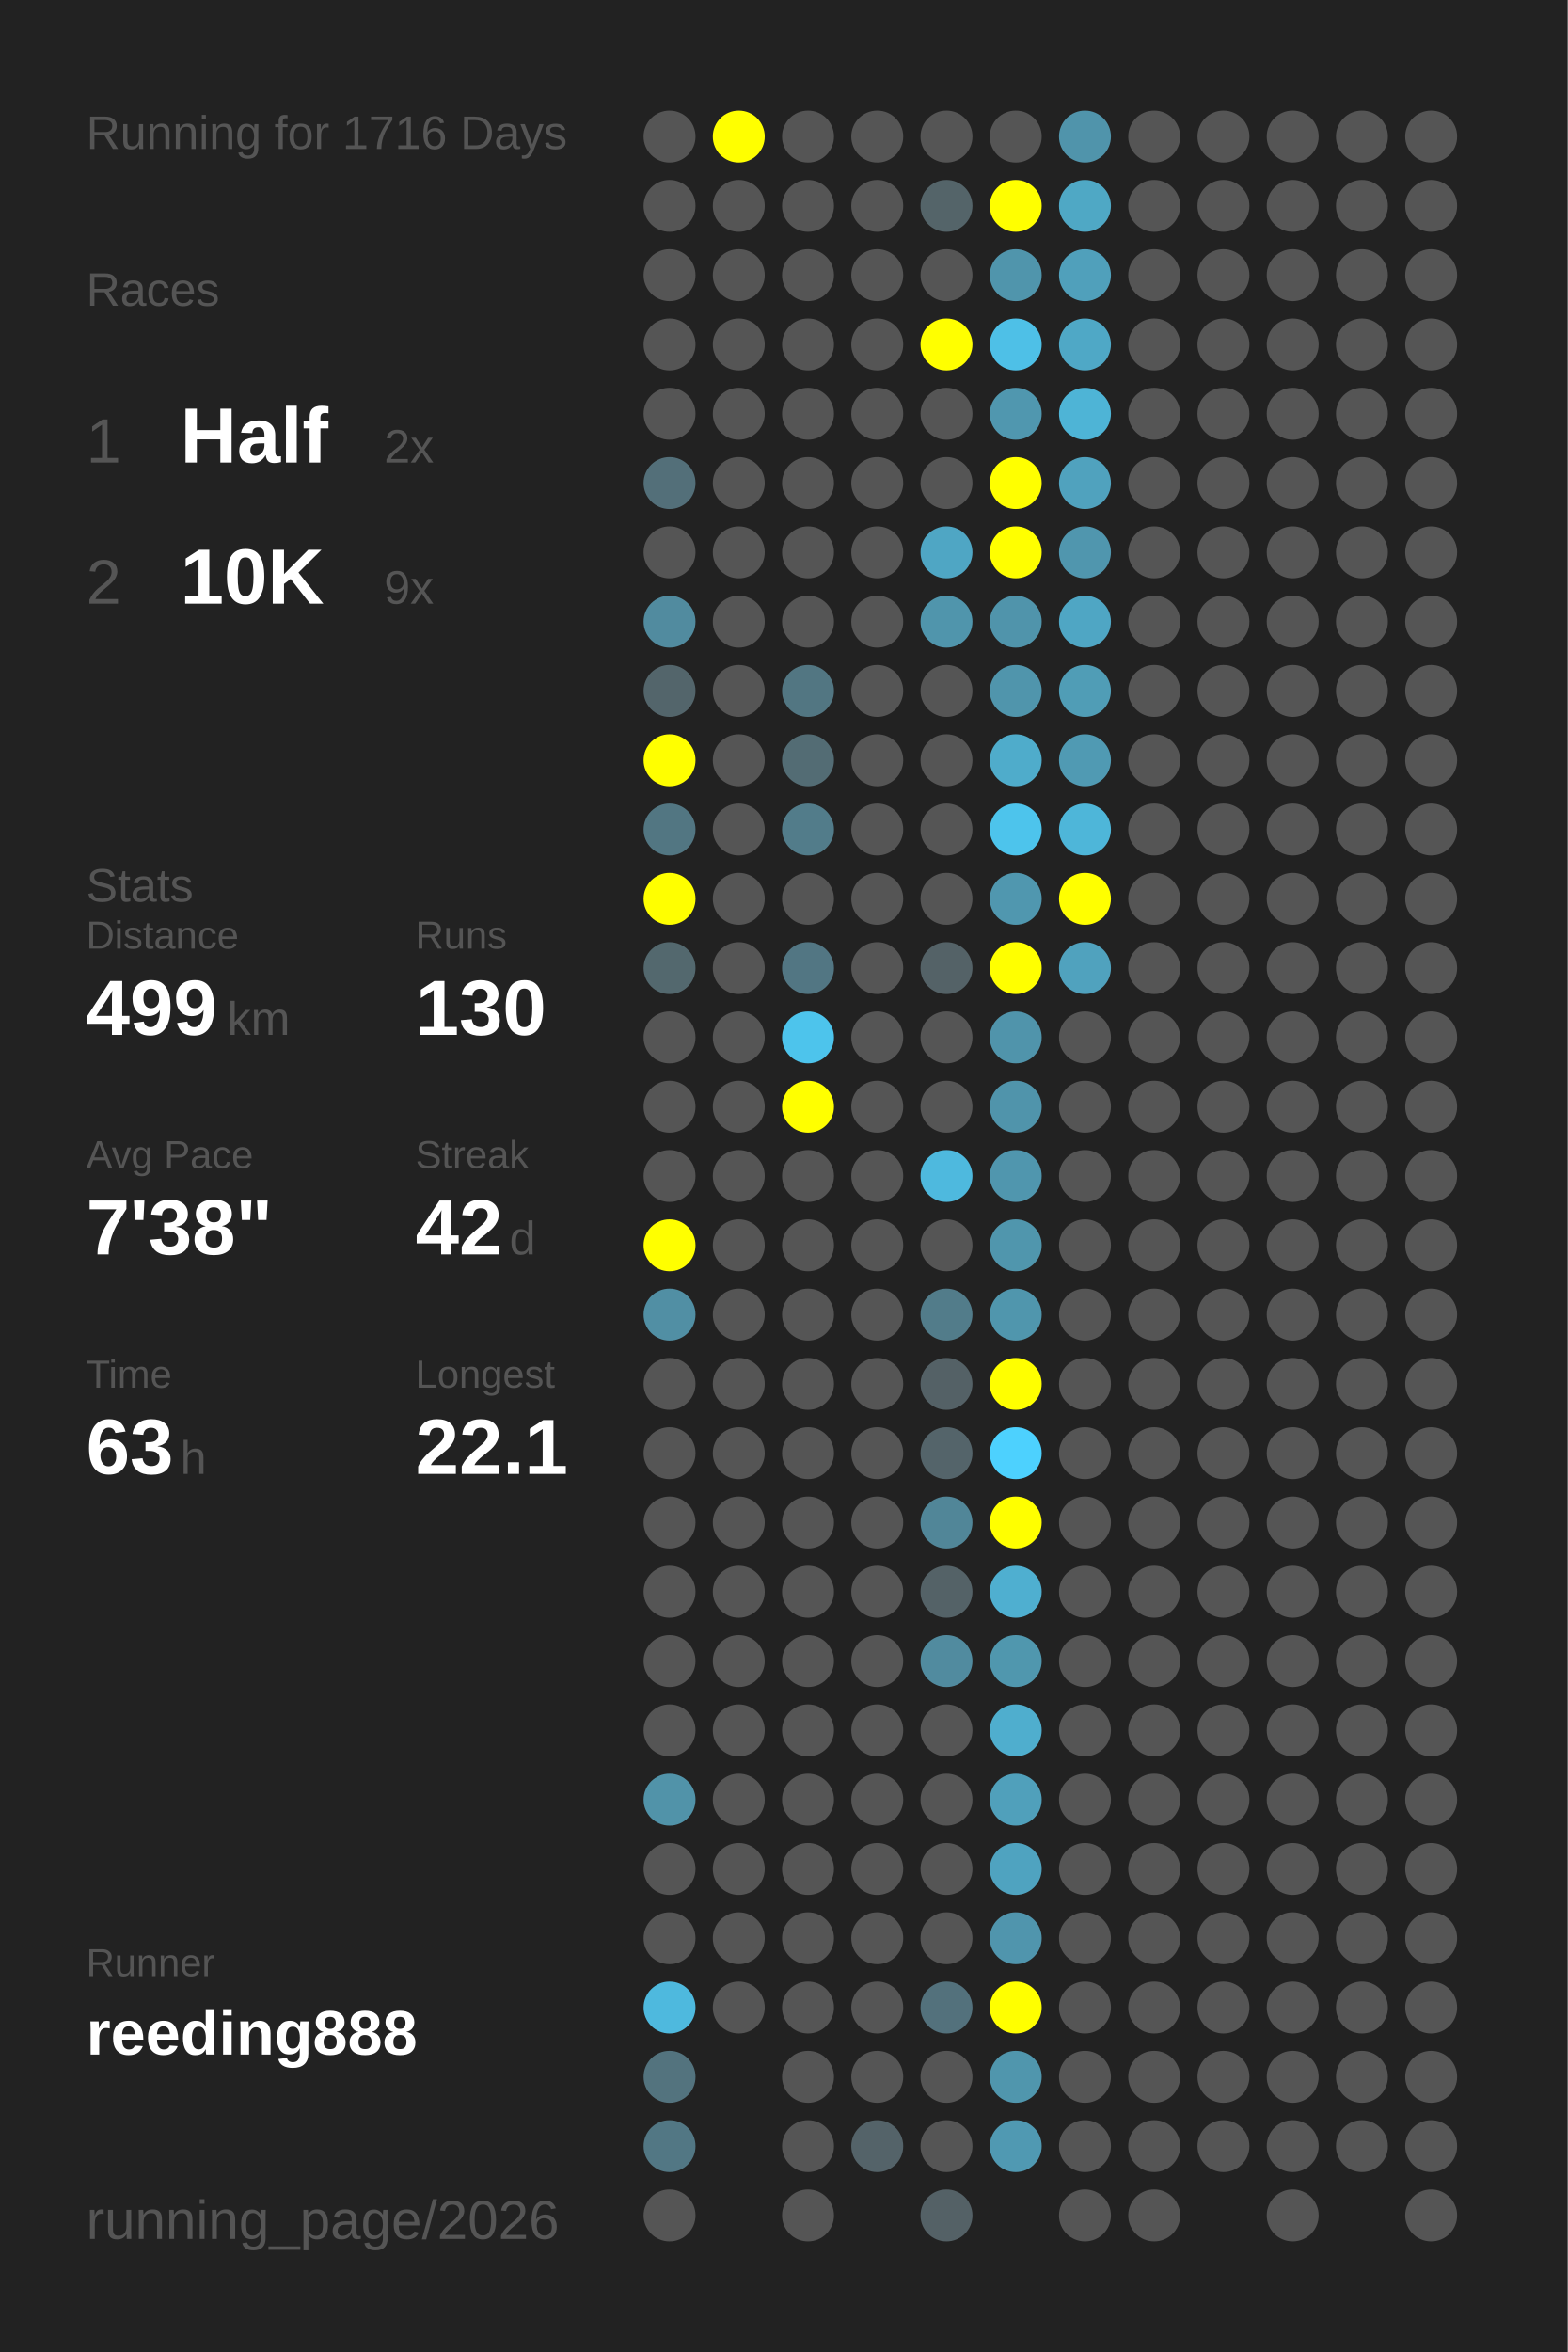
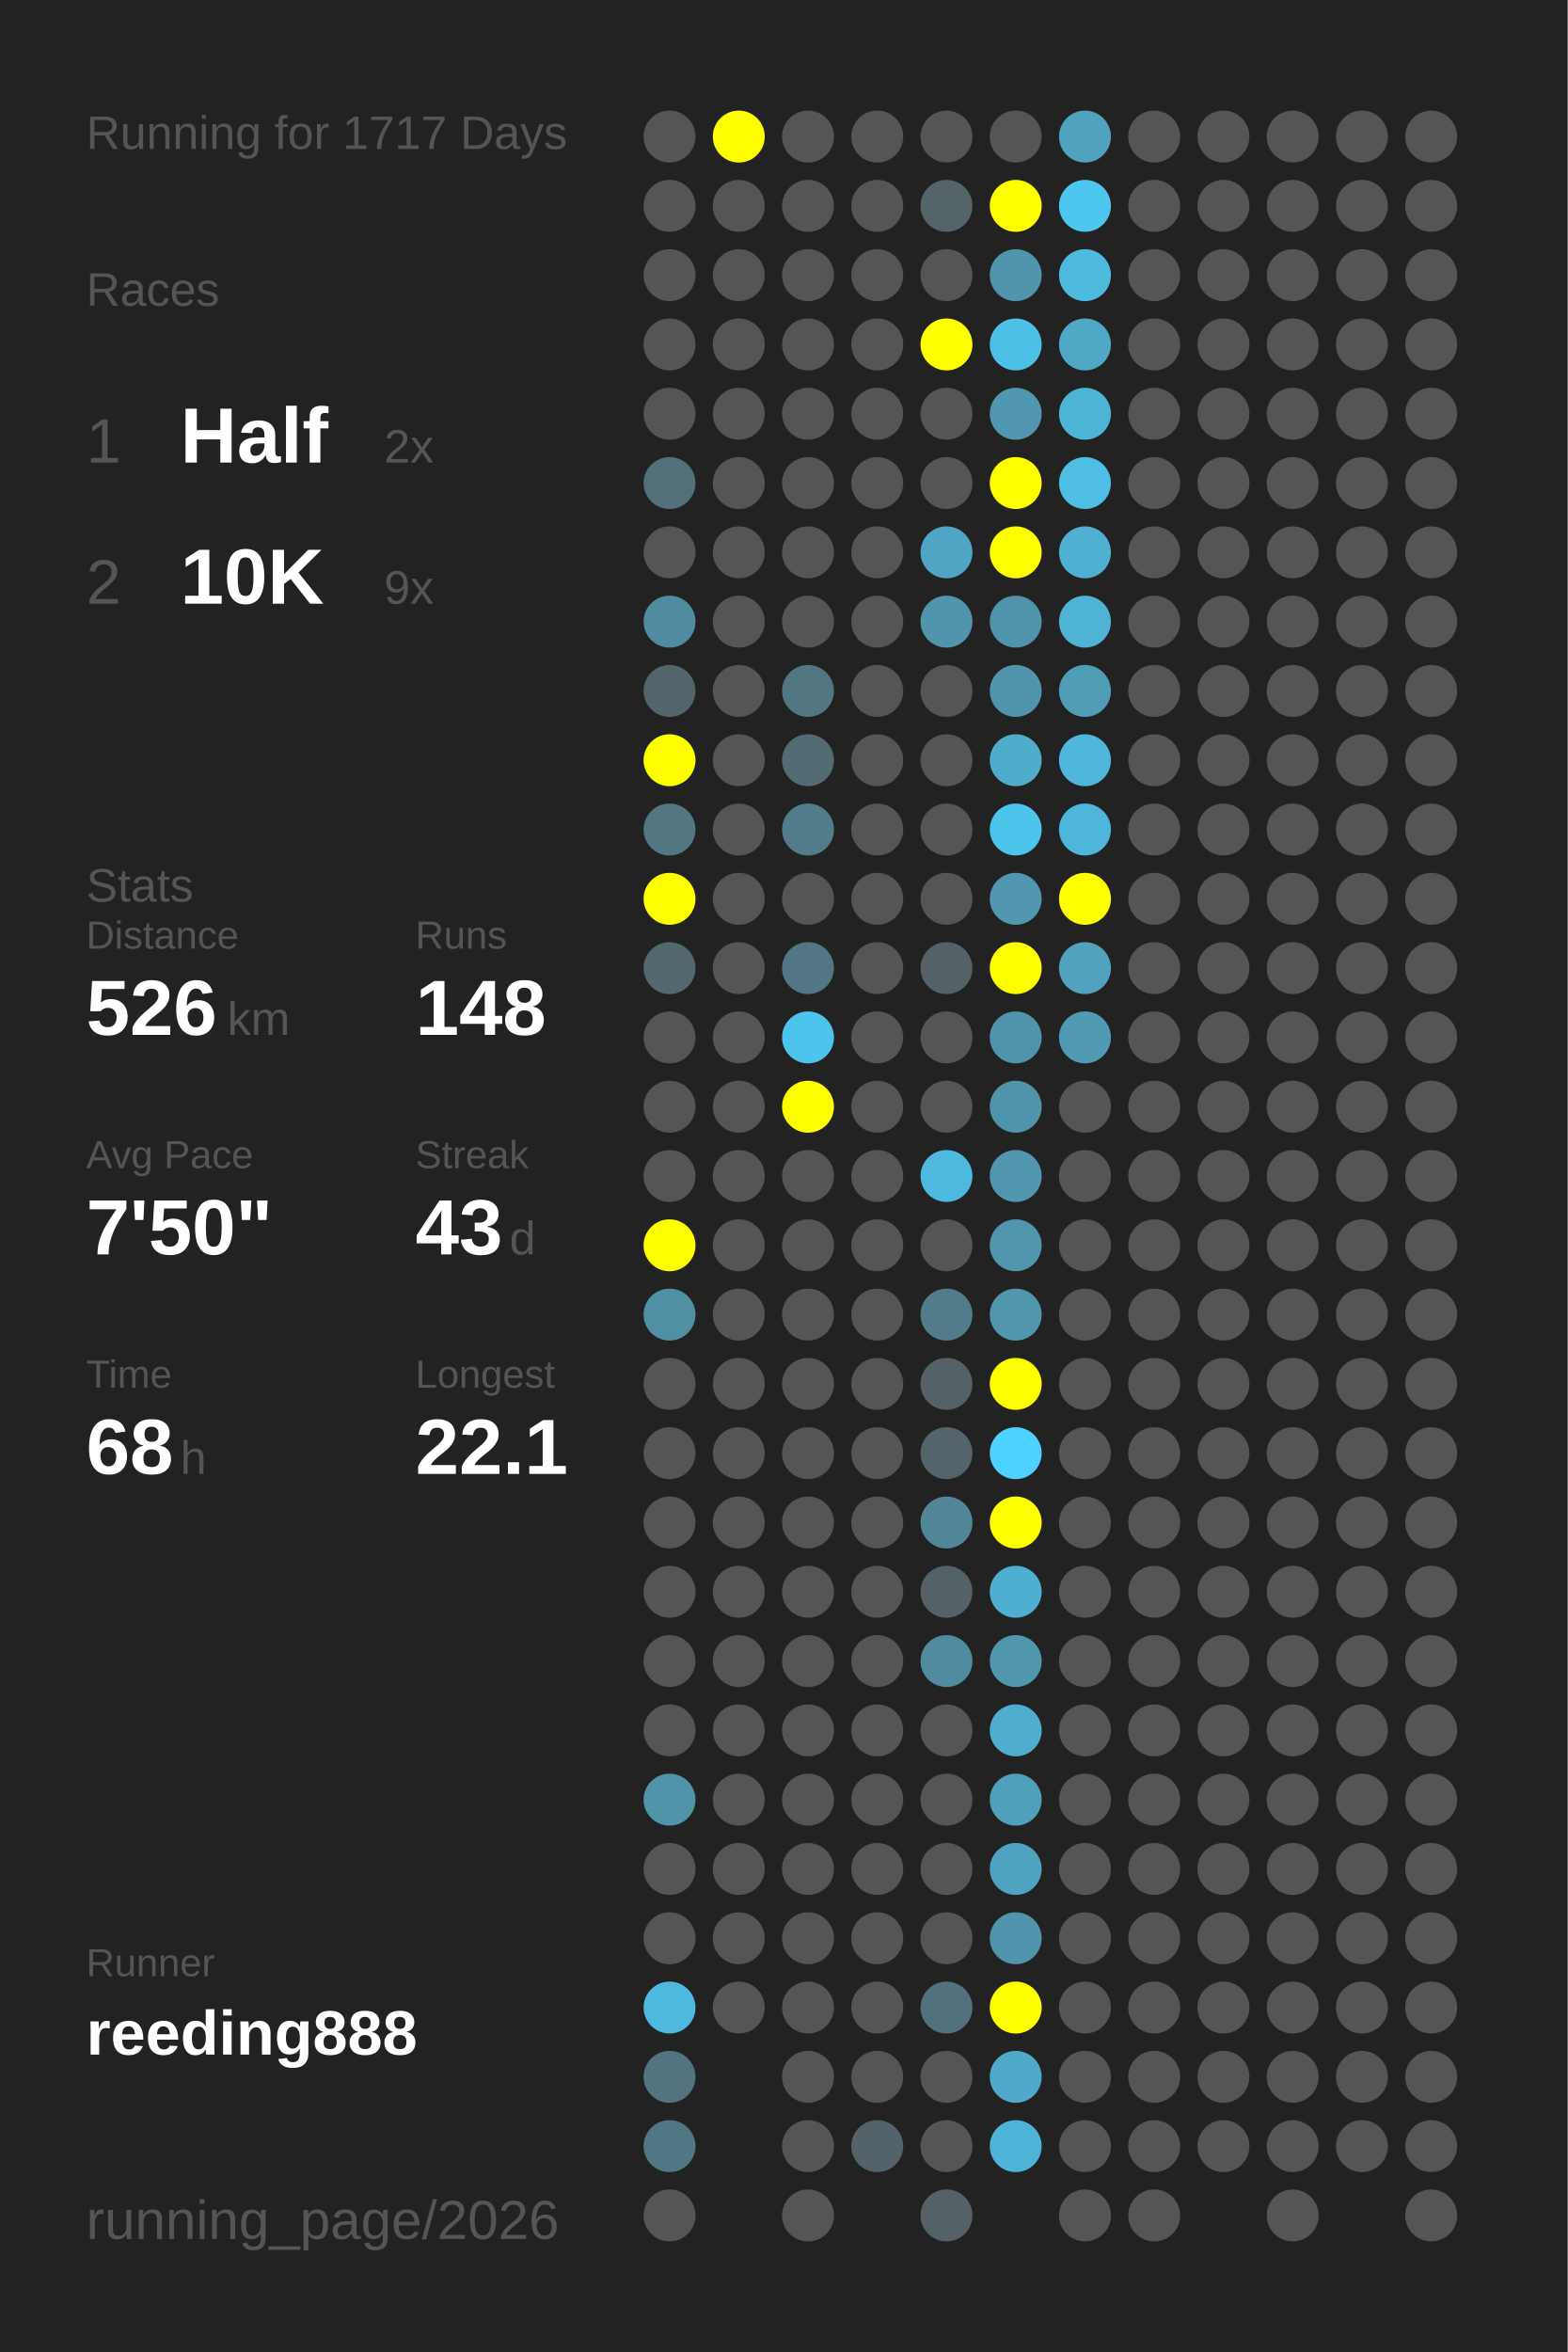
<svg xmlns="http://www.w3.org/2000/svg" baseProfile="full" height="300mm" version="1.1" viewBox="0,0,200,300" width="200mm">
  <defs />
  <rect fill="#222222" height="300" width="200" x="0" y="0" />
-   <text fill="#555555" style="font-size:6px; font-family:Arial;" x="11" y="19">Running for 1716 Days</text>
+   <text fill="#555555" style="font-size:6px; font-family:Arial;" x="11" y="19">Running for 1717 Days</text>
  <text fill="#555555" style="font-size:6px; font-family:Arial;" x="11" y="39">Races</text>
  <text fill="#555555" style="font-size:8px; font-family:Arial;" x="11" y="59">1</text>
  <text fill="#FFFFFF" style="font-size:10px; font-family:Arial; font-weight:bold;" x="23" y="59">Half</text>
  <text fill="#555555" style="font-size:6px; font-family:Arial;" x="49" y="59">2x</text>
  <text fill="#555555" style="font-size:8px; font-family:Arial;" x="11" y="77">2</text>
  <text fill="#FFFFFF" style="font-size:10px; font-family:Arial; font-weight:bold;" x="23" y="77">10K</text>
  <text fill="#555555" style="font-size:6px; font-family:Arial;" x="49" y="77">9x</text>
  <text fill="#555555" style="font-size:6px; font-family:Arial;" x="11" y="115">Stats</text>
  <text fill="#555555" style="font-size:5px; font-family:Arial;" x="11" y="121">Distance</text>
-   <text fill="#FFFFFF" style="font-size:10px; font-family:Arial; font-weight:bold;" x="11" y="132">499</text>
+   <text fill="#FFFFFF" style="font-size:10px; font-family:Arial; font-weight:bold;" x="11" y="132">526</text>
  <text fill="#555555" style="font-size:6px; font-family:Arial;" x="29" y="132">km</text>
  <text fill="#555555" style="font-size:5px; font-family:Arial;" x="53" y="121">Runs</text>
-   <text fill="#FFFFFF" style="font-size:10px; font-family:Arial; font-weight:bold;" x="53" y="132">130</text>
+   <text fill="#FFFFFF" style="font-size:10px; font-family:Arial; font-weight:bold;" x="53" y="132">148</text>
  <text fill="#555555" style="font-size:5px; font-family:Arial;" x="11" y="149">Avg Pace</text>
-   <text fill="#FFFFFF" style="font-size:10px; font-family:Arial; font-weight:bold;" x="11" y="160">7'38"</text>
+   <text fill="#FFFFFF" style="font-size:10px; font-family:Arial; font-weight:bold;" x="11" y="160">7'50"</text>
  <text fill="#555555" style="font-size:5px; font-family:Arial;" x="53" y="149">Streak</text>
-   <text fill="#FFFFFF" style="font-size:10px; font-family:Arial; font-weight:bold;" x="53" y="160">42</text>
+   <text fill="#FFFFFF" style="font-size:10px; font-family:Arial; font-weight:bold;" x="53" y="160">43</text>
  <text fill="#555555" style="font-size:6px; font-family:Arial;" x="65" y="160">d</text>
  <text fill="#555555" style="font-size:5px; font-family:Arial;" x="11" y="177">Time</text>
-   <text fill="#FFFFFF" style="font-size:10px; font-family:Arial; font-weight:bold;" x="11" y="188">63</text>
+   <text fill="#FFFFFF" style="font-size:10px; font-family:Arial; font-weight:bold;" x="11" y="188">68</text>
  <text fill="#555555" style="font-size:6px; font-family:Arial;" x="23" y="188">h</text>
  <text fill="#555555" style="font-size:5px; font-family:Arial;" x="53" y="177">Longest</text>
  <text fill="#FFFFFF" style="font-size:10px; font-family:Arial; font-weight:bold;" x="53" y="188">22.1</text>
  <text fill="#555555" style="font-size:5px; font-family:Arial;" x="11" y="252.065">Runner</text>
  <text fill="#FFFFFF" style="font-size:8px; font-family:Arial; font-weight:bold;" x="11" y="262.065">reeding888</text>
  <text fill="#555555" style="font-size:7px; font-family:Arial;" x="11" y="285.581">running_page/2026</text>
  <circle cx="85.417" cy="17.419" fill="#555555" r="3.312" />
  <circle cx="85.417" cy="26.258" fill="#555555" r="3.312" />
  <circle cx="85.417" cy="35.097" fill="#555555" r="3.312" />
  <circle cx="85.417" cy="43.935" fill="#555555" r="3.312" />
  <circle cx="85.417" cy="52.774" fill="#555555" r="3.312" />
  <circle cx="85.417" cy="61.613" fill="#536f79" r="3.312" />
  <circle cx="85.417" cy="70.452" fill="#555555" r="3.312" />
  <circle cx="85.417" cy="79.29" fill="#518b9f" r="3.312" />
  <circle cx="85.417" cy="88.129" fill="#53656b" r="3.312" />
  <circle cx="85.417" cy="96.968" fill="#FFFF00" r="3.312" />
  <circle cx="85.417" cy="105.806" fill="#527682" r="3.312" />
  <circle cx="85.417" cy="114.645" fill="#FFFF00" r="3.312" />
  <circle cx="85.417" cy="123.484" fill="#53686e" r="3.312" />
  <circle cx="85.417" cy="132.323" fill="#555555" r="3.312" />
  <circle cx="85.417" cy="141.161" fill="#555555" r="3.312" />
  <circle cx="85.417" cy="150" fill="#555555" r="3.312" />
  <circle cx="85.417" cy="158.839" fill="#FFFF00" r="3.312" />
  <circle cx="85.417" cy="167.677" fill="#518fa4" r="3.312" />
  <circle cx="85.417" cy="176.516" fill="#555555" r="3.312" />
  <circle cx="85.417" cy="185.355" fill="#555555" r="3.312" />
  <circle cx="85.417" cy="194.194" fill="#555555" r="3.312" />
  <circle cx="85.417" cy="203.032" fill="#555555" r="3.312" />
  <circle cx="85.417" cy="211.871" fill="#555555" r="3.312" />
  <circle cx="85.417" cy="220.71" fill="#555555" r="3.312" />
  <circle cx="85.417" cy="229.548" fill="#5193a9" r="3.312" />
  <circle cx="85.417" cy="238.387" fill="#555555" r="3.312" />
  <circle cx="85.417" cy="247.226" fill="#555555" r="3.312" />
  <circle cx="85.417" cy="256.065" fill="#4eb9de" r="3.312" />
  <circle cx="85.417" cy="264.903" fill="#53737e" r="3.312" />
  <circle cx="85.417" cy="273.742" fill="#527784" r="3.312" />
  <circle cx="85.417" cy="282.581" fill="#555555" r="3.312" />
  <circle cx="94.25" cy="17.419" fill="#FFFF00" r="3.312" />
  <circle cx="94.25" cy="26.258" fill="#555555" r="3.312" />
  <circle cx="94.25" cy="35.097" fill="#555555" r="3.312" />
  <circle cx="94.25" cy="43.935" fill="#555555" r="3.312" />
  <circle cx="94.25" cy="52.774" fill="#555555" r="3.312" />
  <circle cx="94.25" cy="61.613" fill="#555555" r="3.312" />
  <circle cx="94.25" cy="70.452" fill="#555555" r="3.312" />
  <circle cx="94.25" cy="79.29" fill="#555555" r="3.312" />
  <circle cx="94.25" cy="88.129" fill="#555555" r="3.312" />
  <circle cx="94.25" cy="96.968" fill="#555555" r="3.312" />
  <circle cx="94.25" cy="105.806" fill="#555555" r="3.312" />
  <circle cx="94.25" cy="114.645" fill="#555555" r="3.312" />
  <circle cx="94.25" cy="123.484" fill="#555555" r="3.312" />
  <circle cx="94.25" cy="132.323" fill="#555555" r="3.312" />
  <circle cx="94.25" cy="141.161" fill="#555555" r="3.312" />
  <circle cx="94.25" cy="150" fill="#555555" r="3.312" />
  <circle cx="94.25" cy="158.839" fill="#555555" r="3.312" />
  <circle cx="94.25" cy="167.677" fill="#555555" r="3.312" />
  <circle cx="94.25" cy="176.516" fill="#555555" r="3.312" />
  <circle cx="94.25" cy="185.355" fill="#555555" r="3.312" />
  <circle cx="94.25" cy="194.194" fill="#555555" r="3.312" />
  <circle cx="94.25" cy="203.032" fill="#555555" r="3.312" />
  <circle cx="94.25" cy="211.871" fill="#555555" r="3.312" />
  <circle cx="94.25" cy="220.71" fill="#555555" r="3.312" />
  <circle cx="94.25" cy="229.548" fill="#555555" r="3.312" />
  <circle cx="94.25" cy="238.387" fill="#555555" r="3.312" />
  <circle cx="94.25" cy="247.226" fill="#555555" r="3.312" />
  <circle cx="94.25" cy="256.065" fill="#555555" r="3.312" />
  <circle cx="103.083" cy="17.419" fill="#555555" r="3.312" />
  <circle cx="103.083" cy="26.258" fill="#555555" r="3.312" />
  <circle cx="103.083" cy="35.097" fill="#555555" r="3.312" />
  <circle cx="103.083" cy="43.935" fill="#555555" r="3.312" />
  <circle cx="103.083" cy="52.774" fill="#555555" r="3.312" />
  <circle cx="103.083" cy="61.613" fill="#555555" r="3.312" />
  <circle cx="103.083" cy="70.452" fill="#555555" r="3.312" />
  <circle cx="103.083" cy="79.29" fill="#555555" r="3.312" />
  <circle cx="103.083" cy="88.129" fill="#527682" r="3.312" />
  <circle cx="103.083" cy="96.968" fill="#536c74" r="3.312" />
  <circle cx="103.083" cy="105.806" fill="#527c8a" r="3.312" />
  <circle cx="103.083" cy="114.645" fill="#555555" r="3.312" />
  <circle cx="103.083" cy="123.484" fill="#527683" r="3.312" />
  <circle cx="103.083" cy="132.323" fill="#4dc4ec" r="3.312" />
  <circle cx="103.083" cy="141.161" fill="#FFFF00" r="3.312" />
  <circle cx="103.083" cy="150" fill="#555555" r="3.312" />
  <circle cx="103.083" cy="158.839" fill="#555555" r="3.312" />
  <circle cx="103.083" cy="167.677" fill="#555555" r="3.312" />
  <circle cx="103.083" cy="176.516" fill="#555555" r="3.312" />
  <circle cx="103.083" cy="185.355" fill="#555555" r="3.312" />
  <circle cx="103.083" cy="194.194" fill="#555555" r="3.312" />
  <circle cx="103.083" cy="203.032" fill="#555555" r="3.312" />
  <circle cx="103.083" cy="211.871" fill="#555555" r="3.312" />
  <circle cx="103.083" cy="220.71" fill="#555555" r="3.312" />
  <circle cx="103.083" cy="229.548" fill="#555555" r="3.312" />
  <circle cx="103.083" cy="238.387" fill="#555555" r="3.312" />
  <circle cx="103.083" cy="247.226" fill="#555555" r="3.312" />
  <circle cx="103.083" cy="256.065" fill="#555555" r="3.312" />
  <circle cx="103.083" cy="264.903" fill="#555555" r="3.312" />
  <circle cx="103.083" cy="273.742" fill="#555555" r="3.312" />
  <circle cx="103.083" cy="282.581" fill="#555555" r="3.312" />
  <circle cx="111.917" cy="17.419" fill="#555555" r="3.312" />
  <circle cx="111.917" cy="26.258" fill="#555555" r="3.312" />
  <circle cx="111.917" cy="35.097" fill="#555555" r="3.312" />
  <circle cx="111.917" cy="43.935" fill="#555555" r="3.312" />
  <circle cx="111.917" cy="52.774" fill="#555555" r="3.312" />
  <circle cx="111.917" cy="61.613" fill="#555555" r="3.312" />
  <circle cx="111.917" cy="70.452" fill="#555555" r="3.312" />
  <circle cx="111.917" cy="79.29" fill="#555555" r="3.312" />
  <circle cx="111.917" cy="88.129" fill="#555555" r="3.312" />
  <circle cx="111.917" cy="96.968" fill="#555555" r="3.312" />
  <circle cx="111.917" cy="105.806" fill="#555555" r="3.312" />
  <circle cx="111.917" cy="114.645" fill="#555555" r="3.312" />
  <circle cx="111.917" cy="123.484" fill="#555555" r="3.312" />
  <circle cx="111.917" cy="132.323" fill="#555555" r="3.312" />
  <circle cx="111.917" cy="141.161" fill="#555555" r="3.312" />
  <circle cx="111.917" cy="150" fill="#555555" r="3.312" />
  <circle cx="111.917" cy="158.839" fill="#555555" r="3.312" />
  <circle cx="111.917" cy="167.677" fill="#555555" r="3.312" />
  <circle cx="111.917" cy="176.516" fill="#555555" r="3.312" />
  <circle cx="111.917" cy="185.355" fill="#555555" r="3.312" />
  <circle cx="111.917" cy="194.194" fill="#555555" r="3.312" />
  <circle cx="111.917" cy="203.032" fill="#555555" r="3.312" />
  <circle cx="111.917" cy="211.871" fill="#555555" r="3.312" />
  <circle cx="111.917" cy="220.71" fill="#555555" r="3.312" />
  <circle cx="111.917" cy="229.548" fill="#555555" r="3.312" />
  <circle cx="111.917" cy="238.387" fill="#555555" r="3.312" />
  <circle cx="111.917" cy="247.226" fill="#555555" r="3.312" />
  <circle cx="111.917" cy="256.065" fill="#555555" r="3.312" />
  <circle cx="111.917" cy="264.903" fill="#555555" r="3.312" />
  <circle cx="111.917" cy="273.742" fill="#546369" r="3.312" />
  <circle cx="120.75" cy="17.419" fill="#555555" r="3.312" />
  <circle cx="120.75" cy="26.258" fill="#546469" r="3.312" />
  <circle cx="120.75" cy="35.097" fill="#555555" r="3.312" />
  <circle cx="120.75" cy="43.935" fill="#FFFF00" r="3.312" />
  <circle cx="120.75" cy="52.774" fill="#555555" r="3.312" />
  <circle cx="120.75" cy="61.613" fill="#555555" r="3.312" />
  <circle cx="120.75" cy="70.452" fill="#4fa6c4" r="3.312" />
  <circle cx="120.75" cy="79.29" fill="#5095ac" r="3.312" />
  <circle cx="120.75" cy="88.129" fill="#555555" r="3.312" />
  <circle cx="120.75" cy="96.968" fill="#555555" r="3.312" />
  <circle cx="120.75" cy="105.806" fill="#555555" r="3.312" />
  <circle cx="120.75" cy="114.645" fill="#555555" r="3.312" />
  <circle cx="120.75" cy="123.484" fill="#546267" r="3.312" />
  <circle cx="120.75" cy="132.323" fill="#555555" r="3.312" />
  <circle cx="120.75" cy="141.161" fill="#555555" r="3.312" />
  <circle cx="120.75" cy="150" fill="#4eb9de" r="3.312" />
  <circle cx="120.75" cy="158.839" fill="#555555" r="3.312" />
  <circle cx="120.75" cy="167.677" fill="#527c8a" r="3.312" />
  <circle cx="120.75" cy="176.516" fill="#546166" r="3.312" />
  <circle cx="120.75" cy="185.355" fill="#54646a" r="3.312" />
  <circle cx="120.75" cy="194.194" fill="#518698" r="3.312" />
  <circle cx="120.75" cy="203.032" fill="#546267" r="3.312" />
  <circle cx="120.75" cy="211.871" fill="#518b9f" r="3.312" />
  <circle cx="120.75" cy="220.71" fill="#555555" r="3.312" />
  <circle cx="120.75" cy="229.548" fill="#555555" r="3.312" />
  <circle cx="120.75" cy="238.387" fill="#555555" r="3.312" />
  <circle cx="120.75" cy="247.226" fill="#555555" r="3.312" />
  <circle cx="120.75" cy="256.065" fill="#53717c" r="3.312" />
  <circle cx="120.75" cy="264.903" fill="#555555" r="3.312" />
  <circle cx="120.75" cy="273.742" fill="#555555" r="3.312" />
  <circle cx="120.75" cy="282.581" fill="#546166" r="3.312" />
  <circle cx="129.583" cy="17.419" fill="#555555" r="3.312" />
  <circle cx="129.583" cy="26.258" fill="#FFFF00" r="3.312" />
  <circle cx="129.583" cy="35.097" fill="#5095ac" r="3.312" />
  <circle cx="129.583" cy="43.935" fill="#4ec0e7" r="3.312" />
  <circle cx="129.583" cy="52.774" fill="#5097af" r="3.312" />
  <circle cx="129.583" cy="61.613" fill="#FFFF00" r="3.312" />
  <circle cx="129.583" cy="70.452" fill="#FFFF00" r="3.312" />
  <circle cx="129.583" cy="79.29" fill="#5094ab" r="3.312" />
  <circle cx="129.583" cy="88.129" fill="#5095ac" r="3.312" />
  <circle cx="129.583" cy="96.968" fill="#4faccb" r="3.312" />
  <circle cx="129.583" cy="105.806" fill="#4dc4ec" r="3.312" />
  <circle cx="129.583" cy="114.645" fill="#5097af" r="3.312" />
  <circle cx="129.583" cy="123.484" fill="#FFFF00" r="3.312" />
  <circle cx="129.583" cy="132.323" fill="#5094ab" r="3.312" />
  <circle cx="129.583" cy="141.161" fill="#5094ab" r="3.312" />
  <circle cx="129.583" cy="150" fill="#5096ae" r="3.312" />
  <circle cx="129.583" cy="158.839" fill="#5096ad" r="3.312" />
  <circle cx="129.583" cy="167.677" fill="#5096ad" r="3.312" />
  <circle cx="129.583" cy="176.516" fill="#FFFF00" r="3.312" />
  <circle cx="129.583" cy="185.355" fill="#4dd1fe" r="3.312" />
  <circle cx="129.583" cy="194.194" fill="#FFFF00" r="3.312" />
  <circle cx="129.583" cy="203.032" fill="#4fafd0" r="3.312" />
  <circle cx="129.583" cy="211.871" fill="#5097ae" r="3.312" />
  <circle cx="129.583" cy="220.71" fill="#4faece" r="3.312" />
  <circle cx="129.583" cy="229.548" fill="#50a0bb" r="3.312" />
  <circle cx="129.583" cy="238.387" fill="#4fa3c0" r="3.312" />
  <circle cx="129.583" cy="247.226" fill="#5095ad" r="3.312" />
  <circle cx="129.583" cy="256.065" fill="#FFFF00" r="3.312" />
-   <circle cx="129.583" cy="264.903" fill="#5096ad" r="3.312" />
-   <circle cx="129.583" cy="273.742" fill="#5099b2" r="3.312" />
-   <circle cx="138.417" cy="17.419" fill="#5094ab" r="3.312" />
-   <circle cx="138.417" cy="26.258" fill="#4fa8c5" r="3.312" />
-   <circle cx="138.417" cy="35.097" fill="#50a0bb" r="3.312" />
+   <circle cx="129.583" cy="264.903" fill="#4fa9c8" r="3.312" />
+   <circle cx="129.583" cy="273.742" fill="#4eb4d7" r="3.312" />
+   <circle cx="138.417" cy="17.419" fill="#50a2be" r="3.312" />
+   <circle cx="138.417" cy="26.258" fill="#4dc7f0" r="3.312" />
+   <circle cx="138.417" cy="35.097" fill="#4ebade" r="3.312" />
  <circle cx="138.417" cy="43.935" fill="#4fa8c6" r="3.312" />
  <circle cx="138.417" cy="52.774" fill="#4eb4d6" r="3.312" />
-   <circle cx="138.417" cy="61.613" fill="#50a2be" r="3.312" />
-   <circle cx="138.417" cy="70.452" fill="#5096ae" r="3.312" />
-   <circle cx="138.417" cy="79.29" fill="#4fa6c4" r="3.312" />
+   <circle cx="138.417" cy="61.613" fill="#4ebee4" r="3.312" />
+   <circle cx="138.417" cy="70.452" fill="#4fb0d1" r="3.312" />
+   <circle cx="138.417" cy="79.29" fill="#4eb3d5" r="3.312" />
  <circle cx="138.417" cy="88.129" fill="#509db6" r="3.312" />
-   <circle cx="138.417" cy="96.968" fill="#509ab3" r="3.312" />
+   <circle cx="138.417" cy="96.968" fill="#4eb7db" r="3.312" />
  <circle cx="138.417" cy="105.806" fill="#4eb6d9" r="3.312" />
  <circle cx="138.417" cy="114.645" fill="#FFFF00" r="3.312" />
  <circle cx="138.417" cy="123.484" fill="#50a2be" r="3.312" />
-   <circle cx="138.417" cy="132.323" fill="#555555" r="3.312" />
+   <circle cx="138.417" cy="132.323" fill="#509ab3" r="3.312" />
  <circle cx="138.417" cy="141.161" fill="#555555" r="3.312" />
  <circle cx="138.417" cy="150" fill="#555555" r="3.312" />
  <circle cx="138.417" cy="158.839" fill="#555555" r="3.312" />
  <circle cx="138.417" cy="167.677" fill="#555555" r="3.312" />
  <circle cx="138.417" cy="176.516" fill="#555555" r="3.312" />
  <circle cx="138.417" cy="185.355" fill="#555555" r="3.312" />
  <circle cx="138.417" cy="194.194" fill="#555555" r="3.312" />
  <circle cx="138.417" cy="203.032" fill="#555555" r="3.312" />
  <circle cx="138.417" cy="211.871" fill="#555555" r="3.312" />
  <circle cx="138.417" cy="220.71" fill="#555555" r="3.312" />
  <circle cx="138.417" cy="229.548" fill="#555555" r="3.312" />
  <circle cx="138.417" cy="238.387" fill="#555555" r="3.312" />
  <circle cx="138.417" cy="247.226" fill="#555555" r="3.312" />
  <circle cx="138.417" cy="256.065" fill="#555555" r="3.312" />
  <circle cx="138.417" cy="264.903" fill="#555555" r="3.312" />
  <circle cx="138.417" cy="273.742" fill="#555555" r="3.312" />
  <circle cx="138.417" cy="282.581" fill="#555555" r="3.312" />
  <circle cx="147.25" cy="17.419" fill="#555555" r="3.312" />
  <circle cx="147.25" cy="26.258" fill="#555555" r="3.312" />
  <circle cx="147.25" cy="35.097" fill="#555555" r="3.312" />
  <circle cx="147.25" cy="43.935" fill="#555555" r="3.312" />
  <circle cx="147.25" cy="52.774" fill="#555555" r="3.312" />
  <circle cx="147.25" cy="61.613" fill="#555555" r="3.312" />
  <circle cx="147.25" cy="70.452" fill="#555555" r="3.312" />
  <circle cx="147.25" cy="79.29" fill="#555555" r="3.312" />
  <circle cx="147.25" cy="88.129" fill="#555555" r="3.312" />
  <circle cx="147.25" cy="96.968" fill="#555555" r="3.312" />
  <circle cx="147.25" cy="105.806" fill="#555555" r="3.312" />
  <circle cx="147.25" cy="114.645" fill="#555555" r="3.312" />
  <circle cx="147.25" cy="123.484" fill="#555555" r="3.312" />
  <circle cx="147.25" cy="132.323" fill="#555555" r="3.312" />
  <circle cx="147.25" cy="141.161" fill="#555555" r="3.312" />
  <circle cx="147.25" cy="150" fill="#555555" r="3.312" />
  <circle cx="147.25" cy="158.839" fill="#555555" r="3.312" />
  <circle cx="147.25" cy="167.677" fill="#555555" r="3.312" />
  <circle cx="147.25" cy="176.516" fill="#555555" r="3.312" />
  <circle cx="147.25" cy="185.355" fill="#555555" r="3.312" />
  <circle cx="147.25" cy="194.194" fill="#555555" r="3.312" />
  <circle cx="147.25" cy="203.032" fill="#555555" r="3.312" />
  <circle cx="147.25" cy="211.871" fill="#555555" r="3.312" />
  <circle cx="147.25" cy="220.71" fill="#555555" r="3.312" />
  <circle cx="147.25" cy="229.548" fill="#555555" r="3.312" />
  <circle cx="147.25" cy="238.387" fill="#555555" r="3.312" />
  <circle cx="147.25" cy="247.226" fill="#555555" r="3.312" />
  <circle cx="147.25" cy="256.065" fill="#555555" r="3.312" />
  <circle cx="147.25" cy="264.903" fill="#555555" r="3.312" />
  <circle cx="147.25" cy="273.742" fill="#555555" r="3.312" />
  <circle cx="147.25" cy="282.581" fill="#555555" r="3.312" />
  <circle cx="156.083" cy="17.419" fill="#555555" r="3.312" />
  <circle cx="156.083" cy="26.258" fill="#555555" r="3.312" />
  <circle cx="156.083" cy="35.097" fill="#555555" r="3.312" />
  <circle cx="156.083" cy="43.935" fill="#555555" r="3.312" />
  <circle cx="156.083" cy="52.774" fill="#555555" r="3.312" />
  <circle cx="156.083" cy="61.613" fill="#555555" r="3.312" />
  <circle cx="156.083" cy="70.452" fill="#555555" r="3.312" />
  <circle cx="156.083" cy="79.29" fill="#555555" r="3.312" />
  <circle cx="156.083" cy="88.129" fill="#555555" r="3.312" />
  <circle cx="156.083" cy="96.968" fill="#555555" r="3.312" />
  <circle cx="156.083" cy="105.806" fill="#555555" r="3.312" />
  <circle cx="156.083" cy="114.645" fill="#555555" r="3.312" />
  <circle cx="156.083" cy="123.484" fill="#555555" r="3.312" />
  <circle cx="156.083" cy="132.323" fill="#555555" r="3.312" />
  <circle cx="156.083" cy="141.161" fill="#555555" r="3.312" />
  <circle cx="156.083" cy="150" fill="#555555" r="3.312" />
  <circle cx="156.083" cy="158.839" fill="#555555" r="3.312" />
  <circle cx="156.083" cy="167.677" fill="#555555" r="3.312" />
  <circle cx="156.083" cy="176.516" fill="#555555" r="3.312" />
  <circle cx="156.083" cy="185.355" fill="#555555" r="3.312" />
  <circle cx="156.083" cy="194.194" fill="#555555" r="3.312" />
  <circle cx="156.083" cy="203.032" fill="#555555" r="3.312" />
  <circle cx="156.083" cy="211.871" fill="#555555" r="3.312" />
  <circle cx="156.083" cy="220.71" fill="#555555" r="3.312" />
  <circle cx="156.083" cy="229.548" fill="#555555" r="3.312" />
  <circle cx="156.083" cy="238.387" fill="#555555" r="3.312" />
  <circle cx="156.083" cy="247.226" fill="#555555" r="3.312" />
  <circle cx="156.083" cy="256.065" fill="#555555" r="3.312" />
  <circle cx="156.083" cy="264.903" fill="#555555" r="3.312" />
  <circle cx="156.083" cy="273.742" fill="#555555" r="3.312" />
  <circle cx="164.917" cy="17.419" fill="#555555" r="3.312" />
  <circle cx="164.917" cy="26.258" fill="#555555" r="3.312" />
  <circle cx="164.917" cy="35.097" fill="#555555" r="3.312" />
  <circle cx="164.917" cy="43.935" fill="#555555" r="3.312" />
  <circle cx="164.917" cy="52.774" fill="#555555" r="3.312" />
  <circle cx="164.917" cy="61.613" fill="#555555" r="3.312" />
  <circle cx="164.917" cy="70.452" fill="#555555" r="3.312" />
  <circle cx="164.917" cy="79.29" fill="#555555" r="3.312" />
  <circle cx="164.917" cy="88.129" fill="#555555" r="3.312" />
  <circle cx="164.917" cy="96.968" fill="#555555" r="3.312" />
  <circle cx="164.917" cy="105.806" fill="#555555" r="3.312" />
  <circle cx="164.917" cy="114.645" fill="#555555" r="3.312" />
  <circle cx="164.917" cy="123.484" fill="#555555" r="3.312" />
  <circle cx="164.917" cy="132.323" fill="#555555" r="3.312" />
  <circle cx="164.917" cy="141.161" fill="#555555" r="3.312" />
  <circle cx="164.917" cy="150" fill="#555555" r="3.312" />
  <circle cx="164.917" cy="158.839" fill="#555555" r="3.312" />
  <circle cx="164.917" cy="167.677" fill="#555555" r="3.312" />
  <circle cx="164.917" cy="176.516" fill="#555555" r="3.312" />
  <circle cx="164.917" cy="185.355" fill="#555555" r="3.312" />
  <circle cx="164.917" cy="194.194" fill="#555555" r="3.312" />
  <circle cx="164.917" cy="203.032" fill="#555555" r="3.312" />
  <circle cx="164.917" cy="211.871" fill="#555555" r="3.312" />
  <circle cx="164.917" cy="220.71" fill="#555555" r="3.312" />
  <circle cx="164.917" cy="229.548" fill="#555555" r="3.312" />
  <circle cx="164.917" cy="238.387" fill="#555555" r="3.312" />
  <circle cx="164.917" cy="247.226" fill="#555555" r="3.312" />
  <circle cx="164.917" cy="256.065" fill="#555555" r="3.312" />
  <circle cx="164.917" cy="264.903" fill="#555555" r="3.312" />
  <circle cx="164.917" cy="273.742" fill="#555555" r="3.312" />
  <circle cx="164.917" cy="282.581" fill="#555555" r="3.312" />
  <circle cx="173.75" cy="17.419" fill="#555555" r="3.312" />
  <circle cx="173.75" cy="26.258" fill="#555555" r="3.312" />
  <circle cx="173.75" cy="35.097" fill="#555555" r="3.312" />
  <circle cx="173.75" cy="43.935" fill="#555555" r="3.312" />
  <circle cx="173.75" cy="52.774" fill="#555555" r="3.312" />
  <circle cx="173.75" cy="61.613" fill="#555555" r="3.312" />
  <circle cx="173.75" cy="70.452" fill="#555555" r="3.312" />
  <circle cx="173.75" cy="79.29" fill="#555555" r="3.312" />
  <circle cx="173.75" cy="88.129" fill="#555555" r="3.312" />
  <circle cx="173.75" cy="96.968" fill="#555555" r="3.312" />
  <circle cx="173.75" cy="105.806" fill="#555555" r="3.312" />
  <circle cx="173.75" cy="114.645" fill="#555555" r="3.312" />
  <circle cx="173.75" cy="123.484" fill="#555555" r="3.312" />
  <circle cx="173.75" cy="132.323" fill="#555555" r="3.312" />
  <circle cx="173.75" cy="141.161" fill="#555555" r="3.312" />
  <circle cx="173.75" cy="150" fill="#555555" r="3.312" />
  <circle cx="173.75" cy="158.839" fill="#555555" r="3.312" />
  <circle cx="173.75" cy="167.677" fill="#555555" r="3.312" />
  <circle cx="173.75" cy="176.516" fill="#555555" r="3.312" />
  <circle cx="173.75" cy="185.355" fill="#555555" r="3.312" />
  <circle cx="173.75" cy="194.194" fill="#555555" r="3.312" />
  <circle cx="173.75" cy="203.032" fill="#555555" r="3.312" />
  <circle cx="173.75" cy="211.871" fill="#555555" r="3.312" />
  <circle cx="173.75" cy="220.71" fill="#555555" r="3.312" />
  <circle cx="173.75" cy="229.548" fill="#555555" r="3.312" />
  <circle cx="173.75" cy="238.387" fill="#555555" r="3.312" />
  <circle cx="173.75" cy="247.226" fill="#555555" r="3.312" />
  <circle cx="173.75" cy="256.065" fill="#555555" r="3.312" />
  <circle cx="173.75" cy="264.903" fill="#555555" r="3.312" />
  <circle cx="173.75" cy="273.742" fill="#555555" r="3.312" />
  <circle cx="182.583" cy="17.419" fill="#555555" r="3.312" />
  <circle cx="182.583" cy="26.258" fill="#555555" r="3.312" />
  <circle cx="182.583" cy="35.097" fill="#555555" r="3.312" />
  <circle cx="182.583" cy="43.935" fill="#555555" r="3.312" />
  <circle cx="182.583" cy="52.774" fill="#555555" r="3.312" />
  <circle cx="182.583" cy="61.613" fill="#555555" r="3.312" />
  <circle cx="182.583" cy="70.452" fill="#555555" r="3.312" />
  <circle cx="182.583" cy="79.29" fill="#555555" r="3.312" />
  <circle cx="182.583" cy="88.129" fill="#555555" r="3.312" />
  <circle cx="182.583" cy="96.968" fill="#555555" r="3.312" />
  <circle cx="182.583" cy="105.806" fill="#555555" r="3.312" />
  <circle cx="182.583" cy="114.645" fill="#555555" r="3.312" />
  <circle cx="182.583" cy="123.484" fill="#555555" r="3.312" />
  <circle cx="182.583" cy="132.323" fill="#555555" r="3.312" />
  <circle cx="182.583" cy="141.161" fill="#555555" r="3.312" />
  <circle cx="182.583" cy="150" fill="#555555" r="3.312" />
  <circle cx="182.583" cy="158.839" fill="#555555" r="3.312" />
  <circle cx="182.583" cy="167.677" fill="#555555" r="3.312" />
  <circle cx="182.583" cy="176.516" fill="#555555" r="3.312" />
  <circle cx="182.583" cy="185.355" fill="#555555" r="3.312" />
  <circle cx="182.583" cy="194.194" fill="#555555" r="3.312" />
  <circle cx="182.583" cy="203.032" fill="#555555" r="3.312" />
  <circle cx="182.583" cy="211.871" fill="#555555" r="3.312" />
  <circle cx="182.583" cy="220.71" fill="#555555" r="3.312" />
  <circle cx="182.583" cy="229.548" fill="#555555" r="3.312" />
  <circle cx="182.583" cy="238.387" fill="#555555" r="3.312" />
  <circle cx="182.583" cy="247.226" fill="#555555" r="3.312" />
  <circle cx="182.583" cy="256.065" fill="#555555" r="3.312" />
  <circle cx="182.583" cy="264.903" fill="#555555" r="3.312" />
  <circle cx="182.583" cy="273.742" fill="#555555" r="3.312" />
  <circle cx="182.583" cy="282.581" fill="#555555" r="3.312" />
</svg>
